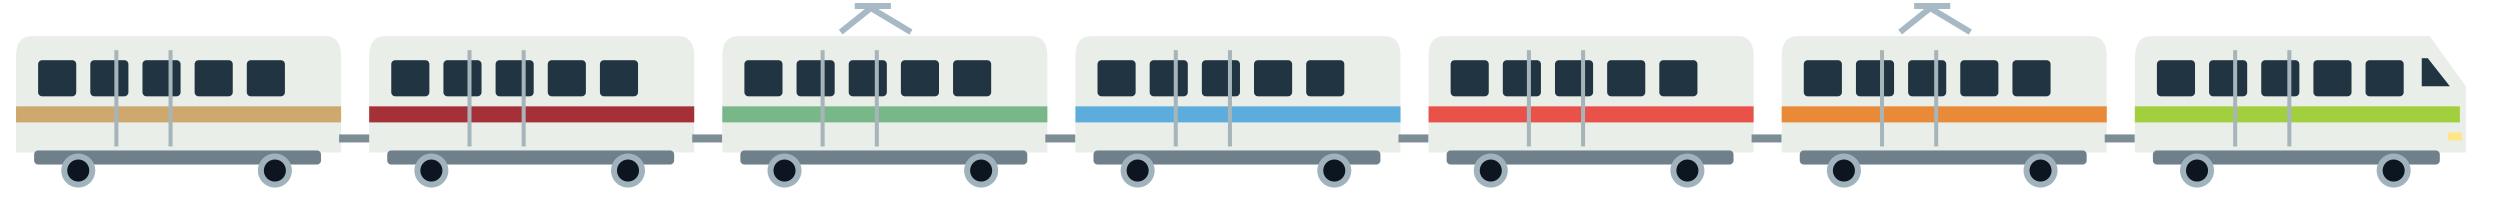
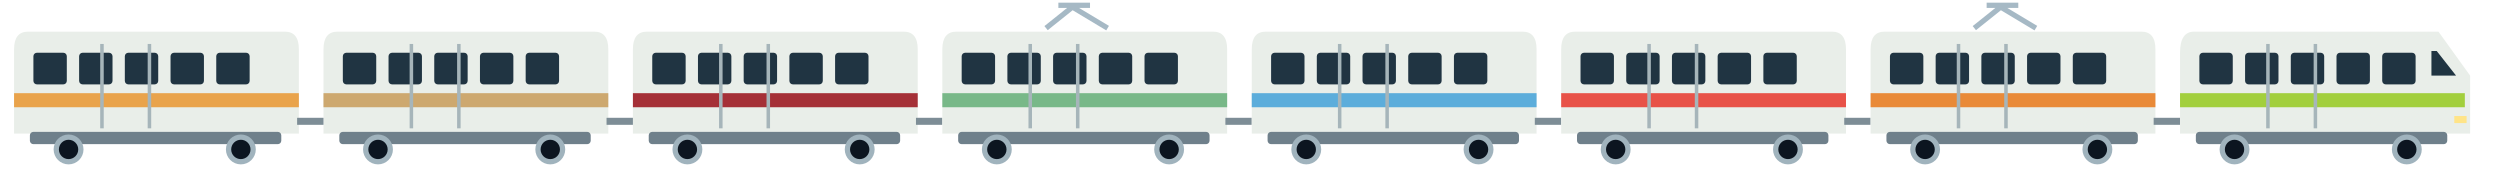
- <svg xmlns="http://www.w3.org/2000/svg" viewBox="-176 0 1246 100" role="img" aria-label="7路線のラインカラーをまとった電車">
+ <svg xmlns="http://www.w3.org/2000/svg" viewBox="-352 0 1422 100" role="img" aria-label="8路線のラインカラーをまとった電車">
  <g>
    <path d="M16 18 H162 Q170 18 170 28 V76 H8 V28 Q8 18 16 18 Z" fill="#e9eee9" />
    <rect x="19" y="30" width="19" height="18" rx="2" fill="#203442" />
    <rect x="45" y="30" width="19" height="18" rx="2" fill="#203442" />
    <rect x="71" y="30" width="19" height="18" rx="2" fill="#203442" />
    <rect x="97" y="30" width="19" height="18" rx="2" fill="#203442" />
    <rect x="123" y="30" width="19" height="18" rx="2" fill="#203442" />
    <path d="M8 57 H170" stroke="#a53037" stroke-width="8" />
    <path d="M58 25 V73 M85 25 V73" stroke="#a6b5ba" stroke-width="2" />
    <rect x="17" y="75" width="143" height="7" rx="2" fill="#6f808b" />
    <circle cx="39" cy="85" r="7" fill="#0c1520" stroke="#a0b3bd" stroke-width="3" />
    <circle cx="137" cy="85" r="7" fill="#0c1520" stroke="#a0b3bd" stroke-width="3" />
    <path d="M169 69 H184" stroke="#7d8d96" stroke-width="4" />
  </g>
  <g>
    <path d="M192 18 H338 Q346 18 346 28 V76 H184 V28 Q184 18 192 18 Z" fill="#e9eee9" />
    <rect x="195" y="30" width="19" height="18" rx="2" fill="#203442" />
    <rect x="221" y="30" width="19" height="18" rx="2" fill="#203442" />
    <rect x="247" y="30" width="19" height="18" rx="2" fill="#203442" />
    <rect x="273" y="30" width="19" height="18" rx="2" fill="#203442" />
    <rect x="299" y="30" width="19" height="18" rx="2" fill="#203442" />
    <path d="M184 57 H346" stroke="#78b888" stroke-width="8" />
    <path d="M234 25 V73 M261 25 V73" stroke="#a6b5ba" stroke-width="2" />
    <rect x="193" y="75" width="143" height="7" rx="2" fill="#6f808b" />
    <circle cx="215" cy="85" r="7" fill="#0c1520" stroke="#a0b3bd" stroke-width="3" />
    <circle cx="313" cy="85" r="7" fill="#0c1520" stroke="#a0b3bd" stroke-width="3" />
    <path d="M345 69 H360" stroke="#7d8d96" stroke-width="4" />
    <path d="M243 16 L258 4 L278 16 M250 3 H268" fill="none" stroke="#a6b9c5" stroke-width="3" />
  </g>
  <g>
    <path d="M368 18 H514 Q522 18 522 28 V76 H360 V28 Q360 18 368 18 Z" fill="#e9eee9" />
    <rect x="371" y="30" width="19" height="18" rx="2" fill="#203442" />
    <rect x="397" y="30" width="19" height="18" rx="2" fill="#203442" />
    <rect x="423" y="30" width="19" height="18" rx="2" fill="#203442" />
    <rect x="449" y="30" width="19" height="18" rx="2" fill="#203442" />
    <rect x="475" y="30" width="19" height="18" rx="2" fill="#203442" />
    <path d="M360 57 H522" stroke="#5caddb" stroke-width="8" />
    <path d="M410 25 V73 M437 25 V73" stroke="#a6b5ba" stroke-width="2" />
    <rect x="369" y="75" width="143" height="7" rx="2" fill="#6f808b" />
    <circle cx="391" cy="85" r="7" fill="#0c1520" stroke="#a0b3bd" stroke-width="3" />
    <circle cx="489" cy="85" r="7" fill="#0c1520" stroke="#a0b3bd" stroke-width="3" />
    <path d="M521 69 H536" stroke="#7d8d96" stroke-width="4" />
  </g>
  <g>
    <path d="M544 18 H690 Q698 18 698 28 V76 H536 V28 Q536 18 544 18 Z" fill="#e9eee9" />
    <rect x="547" y="30" width="19" height="18" rx="2" fill="#203442" />
    <rect x="573" y="30" width="19" height="18" rx="2" fill="#203442" />
    <rect x="599" y="30" width="19" height="18" rx="2" fill="#203442" />
    <rect x="625" y="30" width="19" height="18" rx="2" fill="#203442" />
    <rect x="651" y="30" width="19" height="18" rx="2" fill="#203442" />
    <path d="M536 57 H698" stroke="#e85248" stroke-width="8" />
    <path d="M586 25 V73 M613 25 V73" stroke="#a6b5ba" stroke-width="2" />
    <rect x="545" y="75" width="143" height="7" rx="2" fill="#6f808b" />
    <circle cx="567" cy="85" r="7" fill="#0c1520" stroke="#a0b3bd" stroke-width="3" />
    <circle cx="665" cy="85" r="7" fill="#0c1520" stroke="#a0b3bd" stroke-width="3" />
    <path d="M697 69 H712" stroke="#7d8d96" stroke-width="4" />
  </g>
  <g>
    <path d="M720 18 H866 Q874 18 874 28 V76 H712 V28 Q712 18 720 18 Z" fill="#e9eee9" />
    <rect x="723" y="30" width="19" height="18" rx="2" fill="#203442" />
    <rect x="749" y="30" width="19" height="18" rx="2" fill="#203442" />
    <rect x="775" y="30" width="19" height="18" rx="2" fill="#203442" />
    <rect x="801" y="30" width="19" height="18" rx="2" fill="#203442" />
    <rect x="827" y="30" width="19" height="18" rx="2" fill="#203442" />
    <path d="M712 57 H874" stroke="#e98a38" stroke-width="8" />
    <path d="M762 25 V73 M789 25 V73" stroke="#a6b5ba" stroke-width="2" />
    <rect x="721" y="75" width="143" height="7" rx="2" fill="#6f808b" />
    <circle cx="743" cy="85" r="7" fill="#0c1520" stroke="#a0b3bd" stroke-width="3" />
    <circle cx="841" cy="85" r="7" fill="#0c1520" stroke="#a0b3bd" stroke-width="3" />
    <path d="M873 69 H888" stroke="#7d8d96" stroke-width="4" />
    <path d="M771 16 L786 4 L806 16 M778 3 H796" fill="none" stroke="#a6b9c5" stroke-width="3" />
  </g>
  <g>
    <path d="M896 18 H1035 L1053 43 V76 H888 V30 Q888 18 896 18 Z" fill="#e9eee9" />
    <rect x="899" y="30" width="19" height="18" rx="2" fill="#203442" />
    <rect x="925" y="30" width="19" height="18" rx="2" fill="#203442" />
    <rect x="951" y="30" width="19" height="18" rx="2" fill="#203442" />
    <rect x="977" y="30" width="19" height="18" rx="2" fill="#203442" />
    <rect x="1003" y="30" width="19" height="18" rx="2" fill="#203442" />
    <path d="M888 57 H1050" stroke="#a2cf3d" stroke-width="8" />
    <path d="M938 25 V73 M965 25 V73" stroke="#a6b5ba" stroke-width="2" />
    <rect x="897" y="75" width="143" height="7" rx="2" fill="#6f808b" />
    <circle cx="919" cy="85" r="7" fill="#0c1520" stroke="#a0b3bd" stroke-width="3" />
    <circle cx="1017" cy="85" r="7" fill="#0c1520" stroke="#a0b3bd" stroke-width="3" />
    <path d="M1034 29 L1045 43 H1031 V29Z" fill="#203442" />
    <rect x="1044" y="66" width="7" height="4" fill="#ffe488" />
  </g>
  <g transform="translate(-176 0)">
    <path d="M16 18 H162 Q170 18 170 28 V76 H8 V28 Q8 18 16 18 Z" fill="#e9eee9" />
    <rect x="19" y="30" width="19" height="18" rx="2" fill="#203442" />
    <rect x="45" y="30" width="19" height="18" rx="2" fill="#203442" />
    <rect x="71" y="30" width="19" height="18" rx="2" fill="#203442" />
    <rect x="97" y="30" width="19" height="18" rx="2" fill="#203442" />
    <rect x="123" y="30" width="19" height="18" rx="2" fill="#203442" />
    <path d="M8 57 H170" stroke="#cda86f" stroke-width="8" />
    <path d="M58 25 V73 M85 25 V73" stroke="#a6b5ba" stroke-width="2" />
    <rect x="17" y="75" width="143" height="7" rx="2" fill="#6f808b" />
    <circle cx="39" cy="85" r="7" fill="#0c1520" stroke="#a0b3bd" stroke-width="3" />
    <circle cx="137" cy="85" r="7" fill="#0c1520" stroke="#a0b3bd" stroke-width="3" />
    <path d="M169 69 H184" stroke="#7d8d96" stroke-width="4" />
  </g>
+   <g transform="translate(-352 0)">
+     <path d="M16 18 H162 Q170 18 170 28 V76 H8 V28 Q8 18 16 18 Z" fill="#e9eee9" />
+     <rect x="19" y="30" width="19" height="18" rx="2" fill="#203442" />
+     <rect x="45" y="30" width="19" height="18" rx="2" fill="#203442" />
+     <rect x="71" y="30" width="19" height="18" rx="2" fill="#203442" />
+     <rect x="97" y="30" width="19" height="18" rx="2" fill="#203442" />
+     <rect x="123" y="30" width="19" height="18" rx="2" fill="#203442" />
+     <path d="M8 57 H170" stroke="#e9a34b" stroke-width="8" />
+     <path d="M58 25 V73 M85 25 V73" stroke="#a6b5ba" stroke-width="2" />
+     <rect x="17" y="75" width="143" height="7" rx="2" fill="#6f808b" />
+     <circle cx="39" cy="85" r="7" fill="#0c1520" stroke="#a0b3bd" stroke-width="3" />
+     <circle cx="137" cy="85" r="7" fill="#0c1520" stroke="#a0b3bd" stroke-width="3" />
+     <path d="M169 69 H184" stroke="#7d8d96" stroke-width="4" />
+   </g>
</svg>
